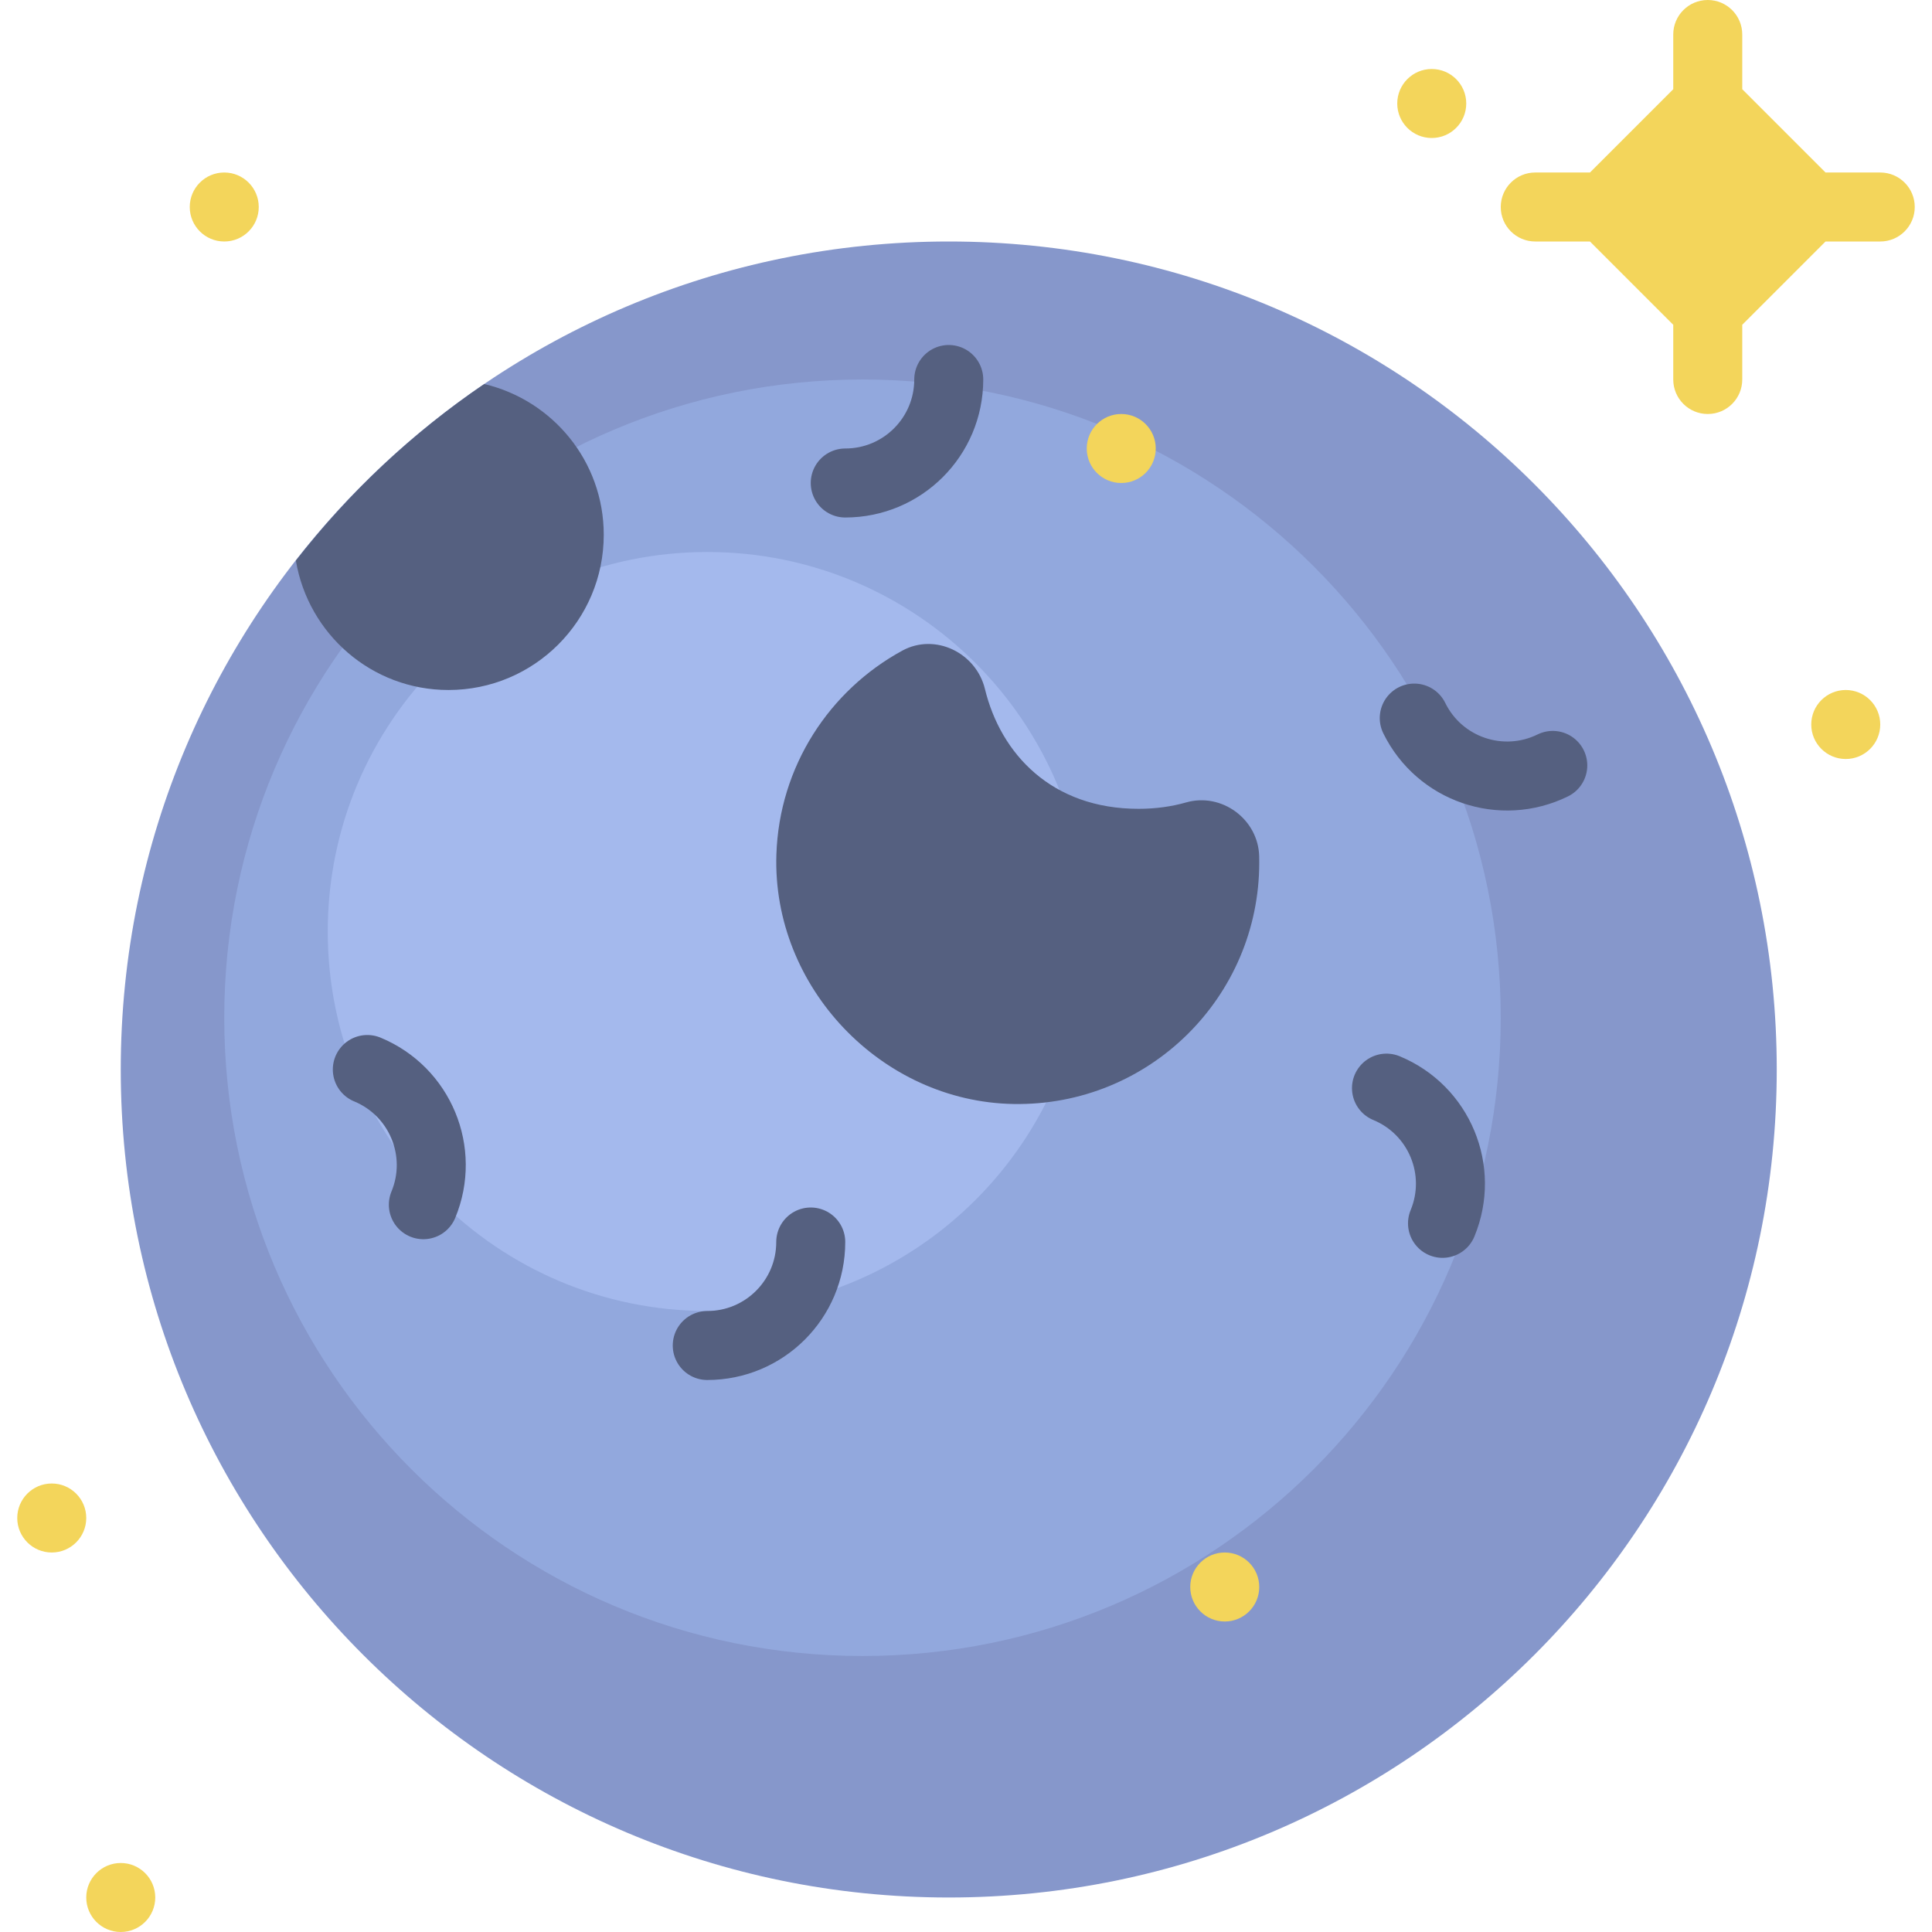
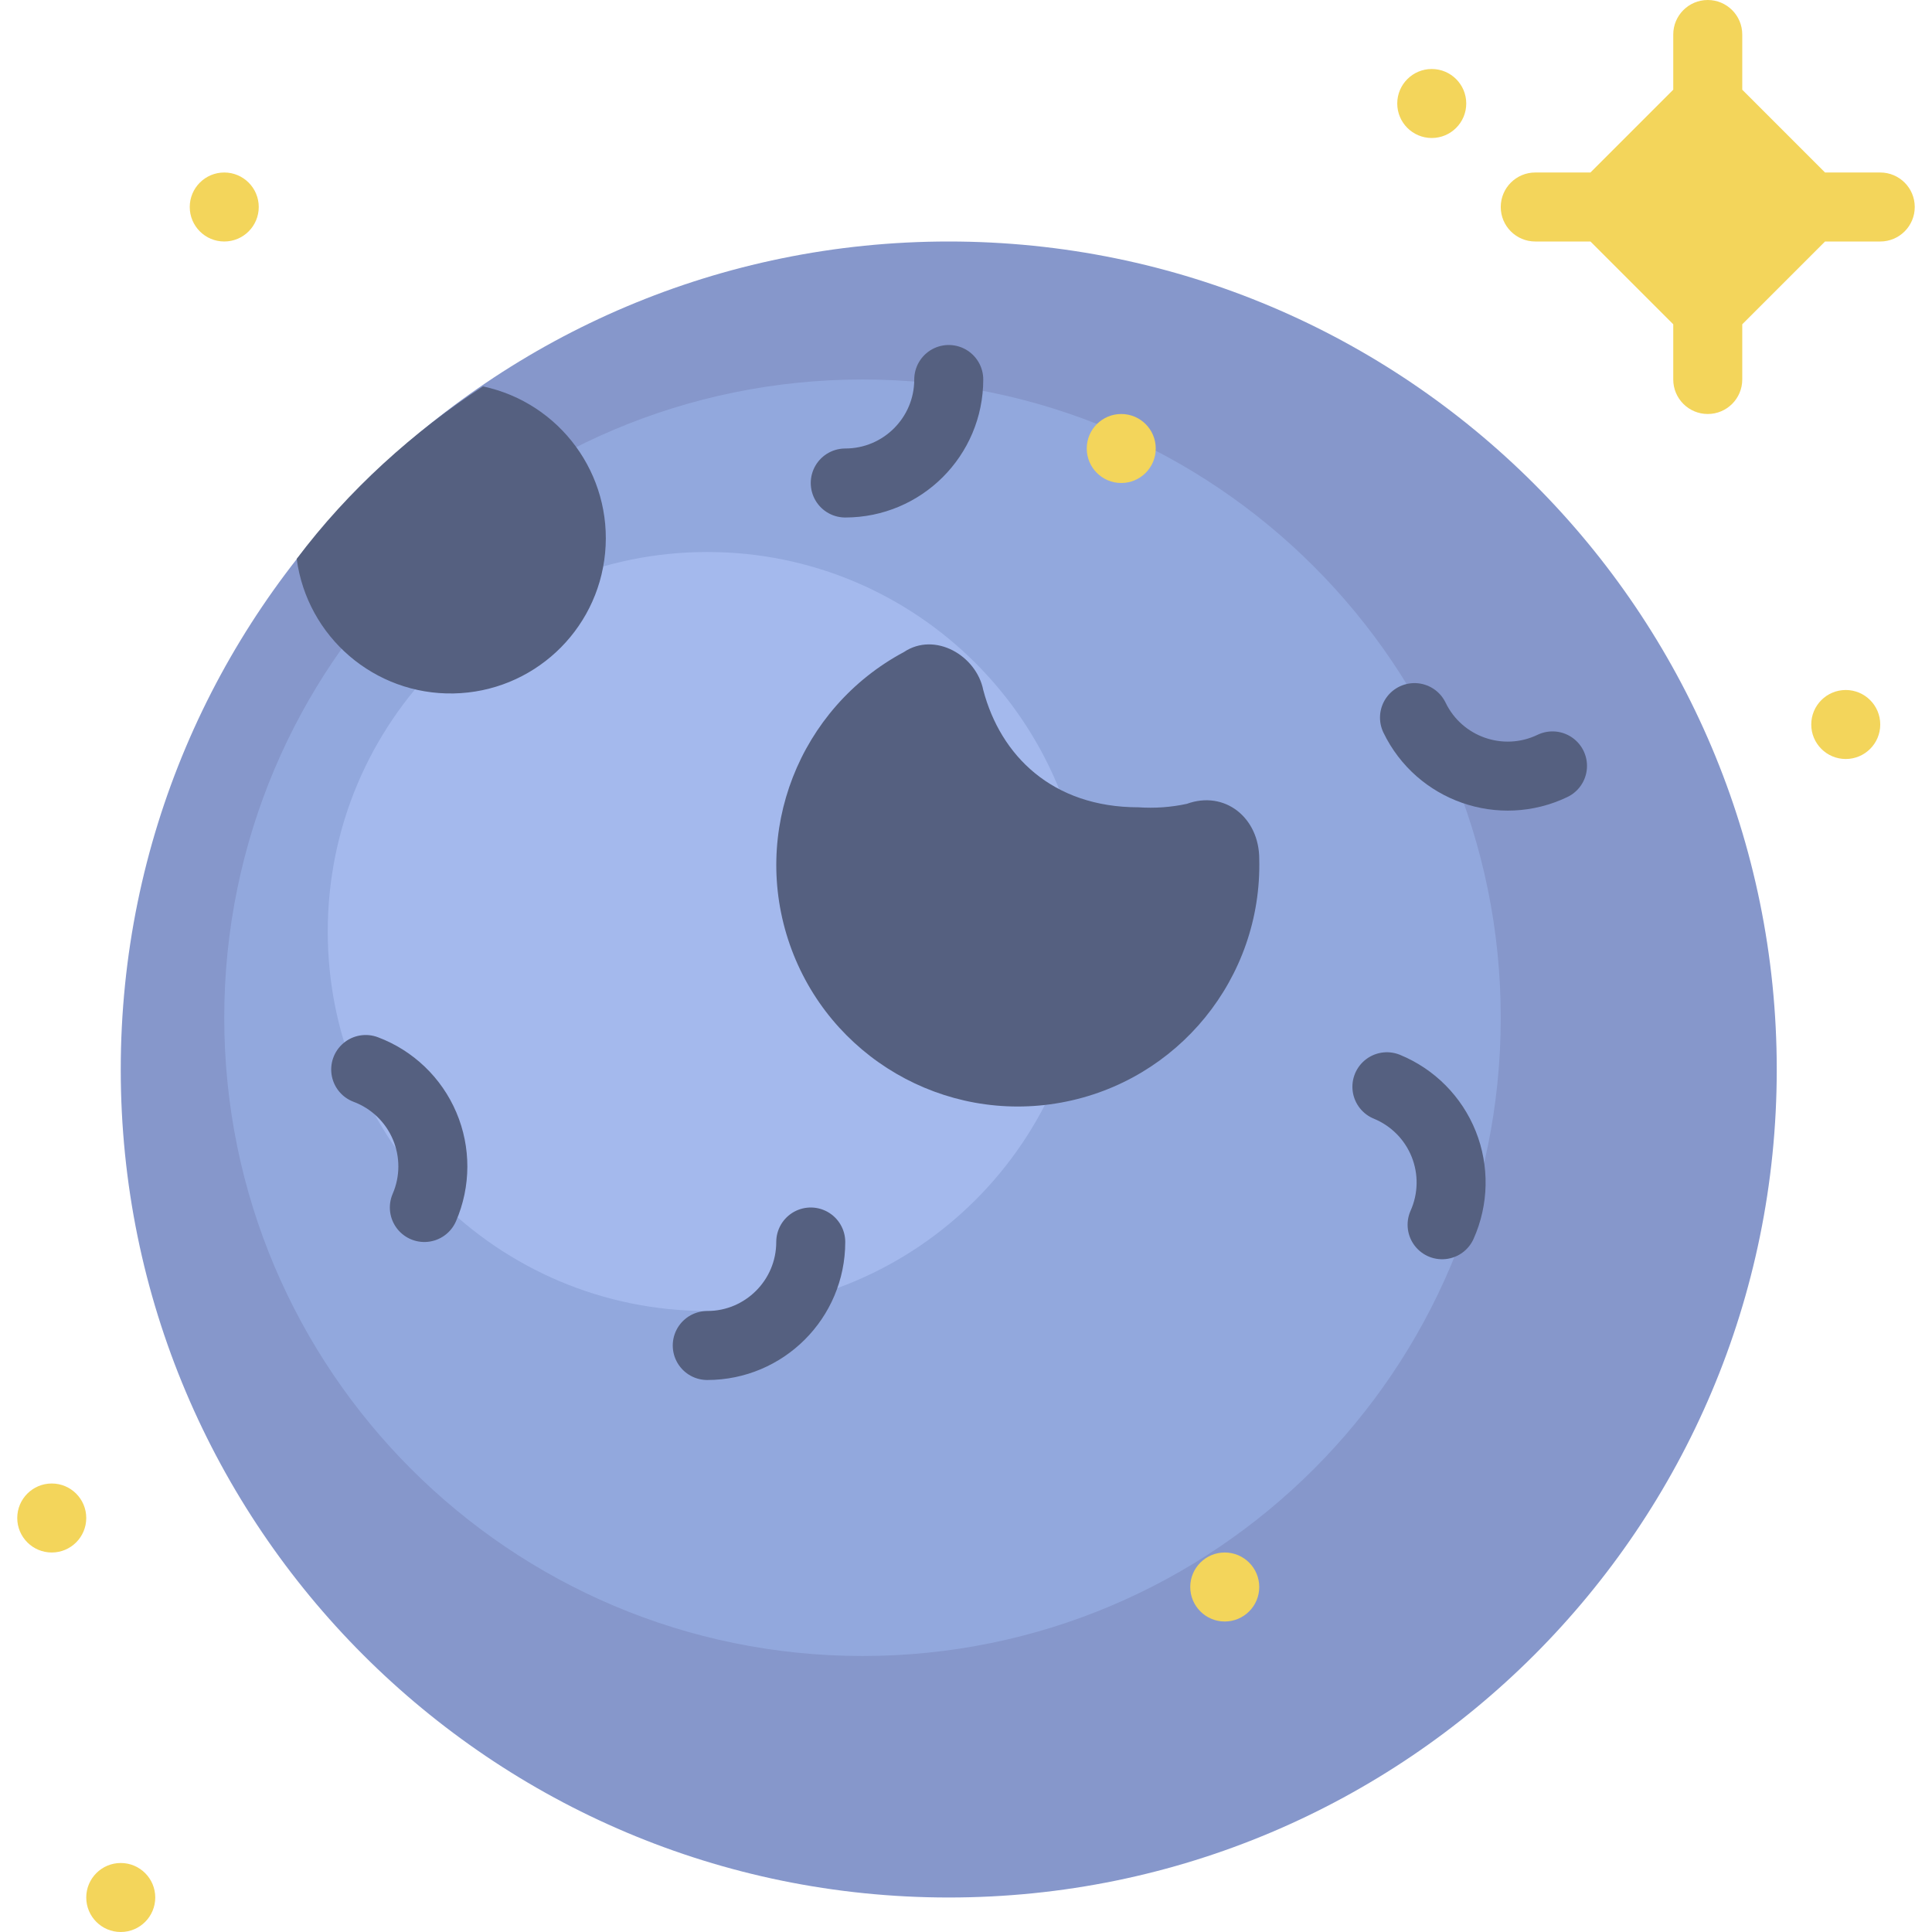
- <svg xmlns="http://www.w3.org/2000/svg" version="1.1" id="Capa_1" x="0px" y="0px" viewBox="0 0 56 56" style="enable-background:new 0 0 56 56;" xml:space="preserve">
-   <g>
-     <circle style="fill:#8697CB;" cx="27.5" cy="31" r="24" />
-     <circle style="fill:#92A8DD;" cx="25" cy="29.5" r="18.5" />
-     <circle style="fill:#A4B9ED;" cx="20.5" cy="27" r="11" />
-     <path style="fill:#F3D55B;" d="M54.5,5h-1.586L50.5,2.586V1c0-0.552-0.447-1-1-1s-1,0.448-1,1v1.586L46.086,5H44.5   c-0.553,0-1,0.448-1,1s0.447,1,1,1h1.586L48.5,9.414V11c0,0.552,0.447,1,1,1s1-0.448,1-1V9.414L52.914,7H54.5c0.553,0,1-0.448,1-1   S55.053,5,54.5,5z" />
-     <circle style="fill:#F3D55B;" cx="6.5" cy="6" r="1" />
-     <circle style="fill:#F3D55B;" cx="53.5" cy="21" r="1" />
-     <circle style="fill:#F3D55B;" cx="41.5" cy="3" r="1" />
-     <circle style="fill:#F3D55B;" cx="32.5" cy="13" r="1" />
-     <circle style="fill:#F3D55B;" cx="35.5" cy="46" r="1" />
-     <circle style="fill:#F3D55B;" cx="3.5" cy="55" r="1" />
-     <circle style="fill:#F3D55B;" cx="1.5" cy="44" r="1" />
-     <path style="fill:#556080;" d="M33,23.444c-2.514,0-3.993-1.59-4.451-3.473c-0.256-1.053-1.444-1.63-2.395-1.112   c-2.113,1.151-3.568,3.356-3.65,5.912c-0.124,3.834,3.039,7.164,6.875,7.229C33.3,32.066,36.5,28.906,36.5,25   c0-0.061-0.001-0.122-0.002-0.182c-0.028-1.073-1.086-1.853-2.118-1.559C33.962,23.378,33.503,23.444,33,23.444z" />
-     <path style="fill:#556080;" d="M8.576,16.249C8.934,18.376,10.771,20,13,20c2.485,0,4.5-2.015,4.5-4.5   c0-2.127-1.48-3.899-3.464-4.369C11.958,12.542,10.118,14.273,8.576,16.249z" />
-     <path style="fill:none;stroke:#556080;stroke-width:2;stroke-linecap:round;stroke-miterlimit:10;" d="M45.008,22.186   c-1.489,0.73-3.284,0.117-4.015-1.372" />
-     <path style="fill:none;stroke:#556080;stroke-width:2;stroke-linecap:round;stroke-miterlimit:10;" d="M27.5,11   c0,1.658-1.342,3-3,3" />
-     <path style="fill:none;stroke:#556080;stroke-width:2;stroke-linecap:round;stroke-miterlimit:10;" d="M23.5,36   c0,1.658-1.342,3-3,3" />
-     <path style="fill:none;stroke:#556080;stroke-width:2;stroke-linecap:round;stroke-miterlimit:10;" d="M40.188,31.54   c1.532,0.634,2.259,2.387,1.624,3.919" />
-     <path style="fill:none;stroke:#556080;stroke-width:2;stroke-linecap:round;stroke-miterlimit:10;" d="M10.647,31   c1.532,0.634,2.259,2.387,1.624,3.919" />
-   </g>
-   <g>
- </g>
-   <g>
- </g>
-   <g>
- </g>
-   <g>
- </g>
-   <g>
- </g>
-   <g>
- </g>
-   <g>
- </g>
-   <g>
- </g>
-   <g>
- </g>
-   <g>
- </g>
-   <g>
- </g>
-   <g>
- </g>
-   <g>
- </g>
-   <g>
- </g>
-   <g>
- </g>
+ <svg xmlns="http://www.w3.org/2000/svg" viewBox="0 0 56 56">
+   <circle cx="27.5" cy="31" r="24" fill="#8697cb" />
+   <circle cx="25" cy="29.5" r="18.5" fill="#92a8dd" />
+   <circle cx="20.5" cy="27" r="11" fill="#a4b9ed" />
+   <path fill="#f3d55b" d="M54.5 5h-1.6l-2.4-2.4V1a1 1 0 10-2 0v1.6L46.1 5h-1.6a1 1 0 100 2h1.6l2.4 2.4V11a1 1 0 102 0V9.4L52.9 7h1.6a1 1 0 100-2z" />
+   <circle cx="6.5" cy="6" r="1" fill="#f3d55b" />
+   <circle cx="53.5" cy="21" r="1" fill="#f3d55b" />
+   <circle cx="41.5" cy="3" r="1" fill="#f3d55b" />
+   <circle cx="32.5" cy="13" r="1" fill="#f3d55b" />
+   <circle cx="35.5" cy="46" r="1" fill="#f3d55b" />
+   <circle cx="3.5" cy="55" r="1" fill="#f3d55b" />
+   <circle cx="1.5" cy="44" r="1" fill="#f3d55b" />
+   <path fill="#556080" d="M33 23.4c-2.5 0-4-1.5-4.5-3.4-.2-1-1.4-1.7-2.3-1.1a7 7 0 1010.3 6c0-1.2-1-2-2.1-1.6a5 5 0 01-1.4.1zM8.6 16.2a4.5 4.5 0 105.4-5c-2 1.3-3.9 3-5.4 5z" />
+   <path fill="none" stroke="#556080" stroke-linecap="round" stroke-miterlimit="10" stroke-width="2" d="M45 22.2a3 3 0 01-4-1.4M27.5 11a3 3 0 01-3 3M23.5 36a3 3 0 01-3 3M40.2 31.5a3 3 0 011.6 4M10.6 31a3 3 0 011.7 4" />
</svg>
